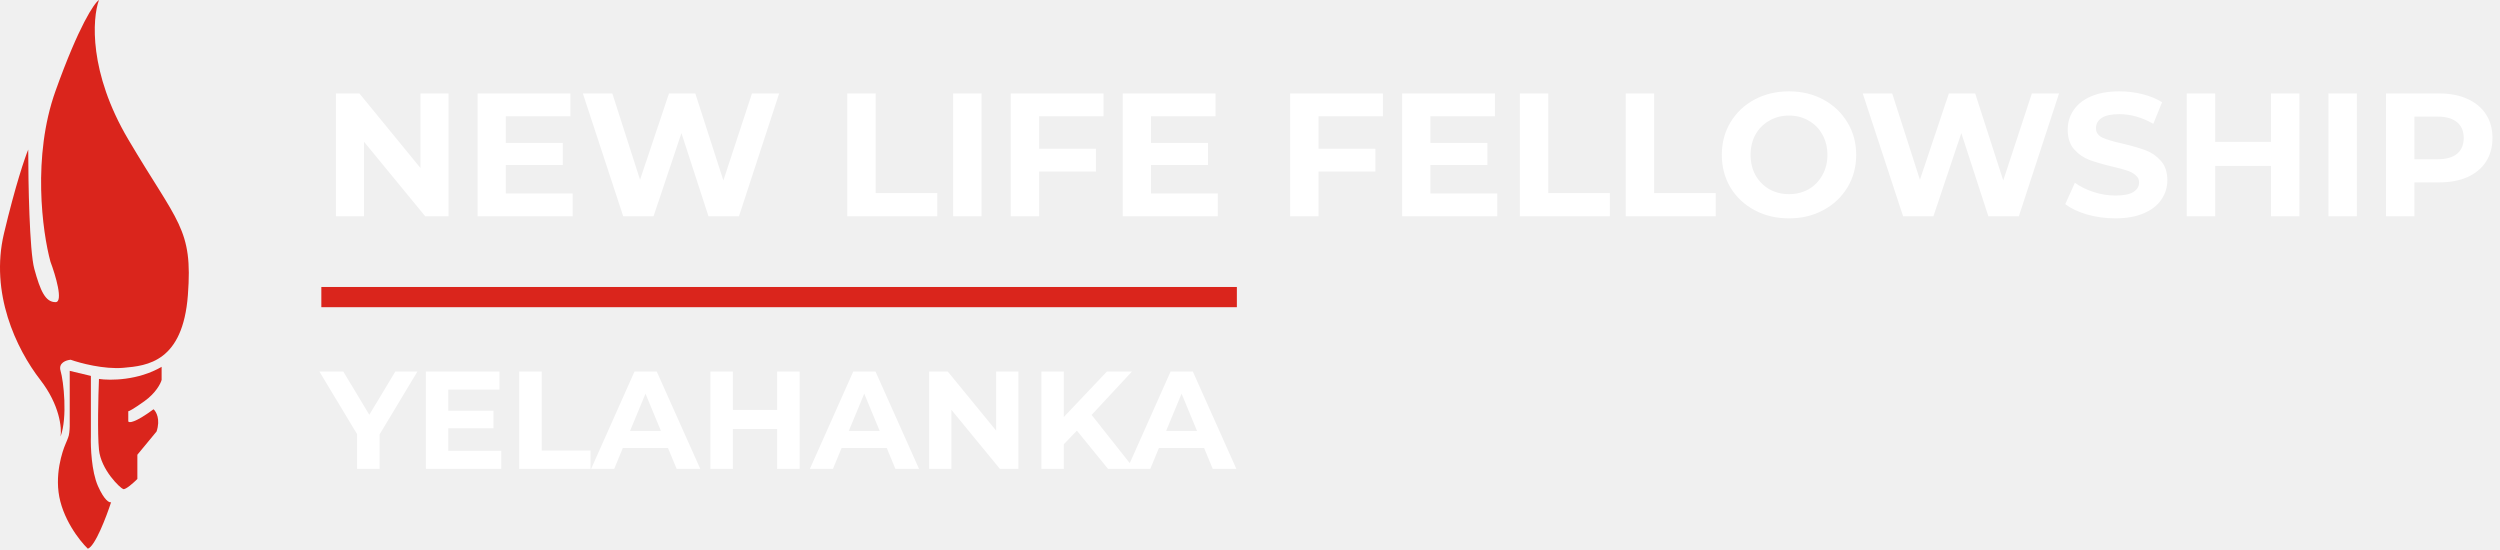
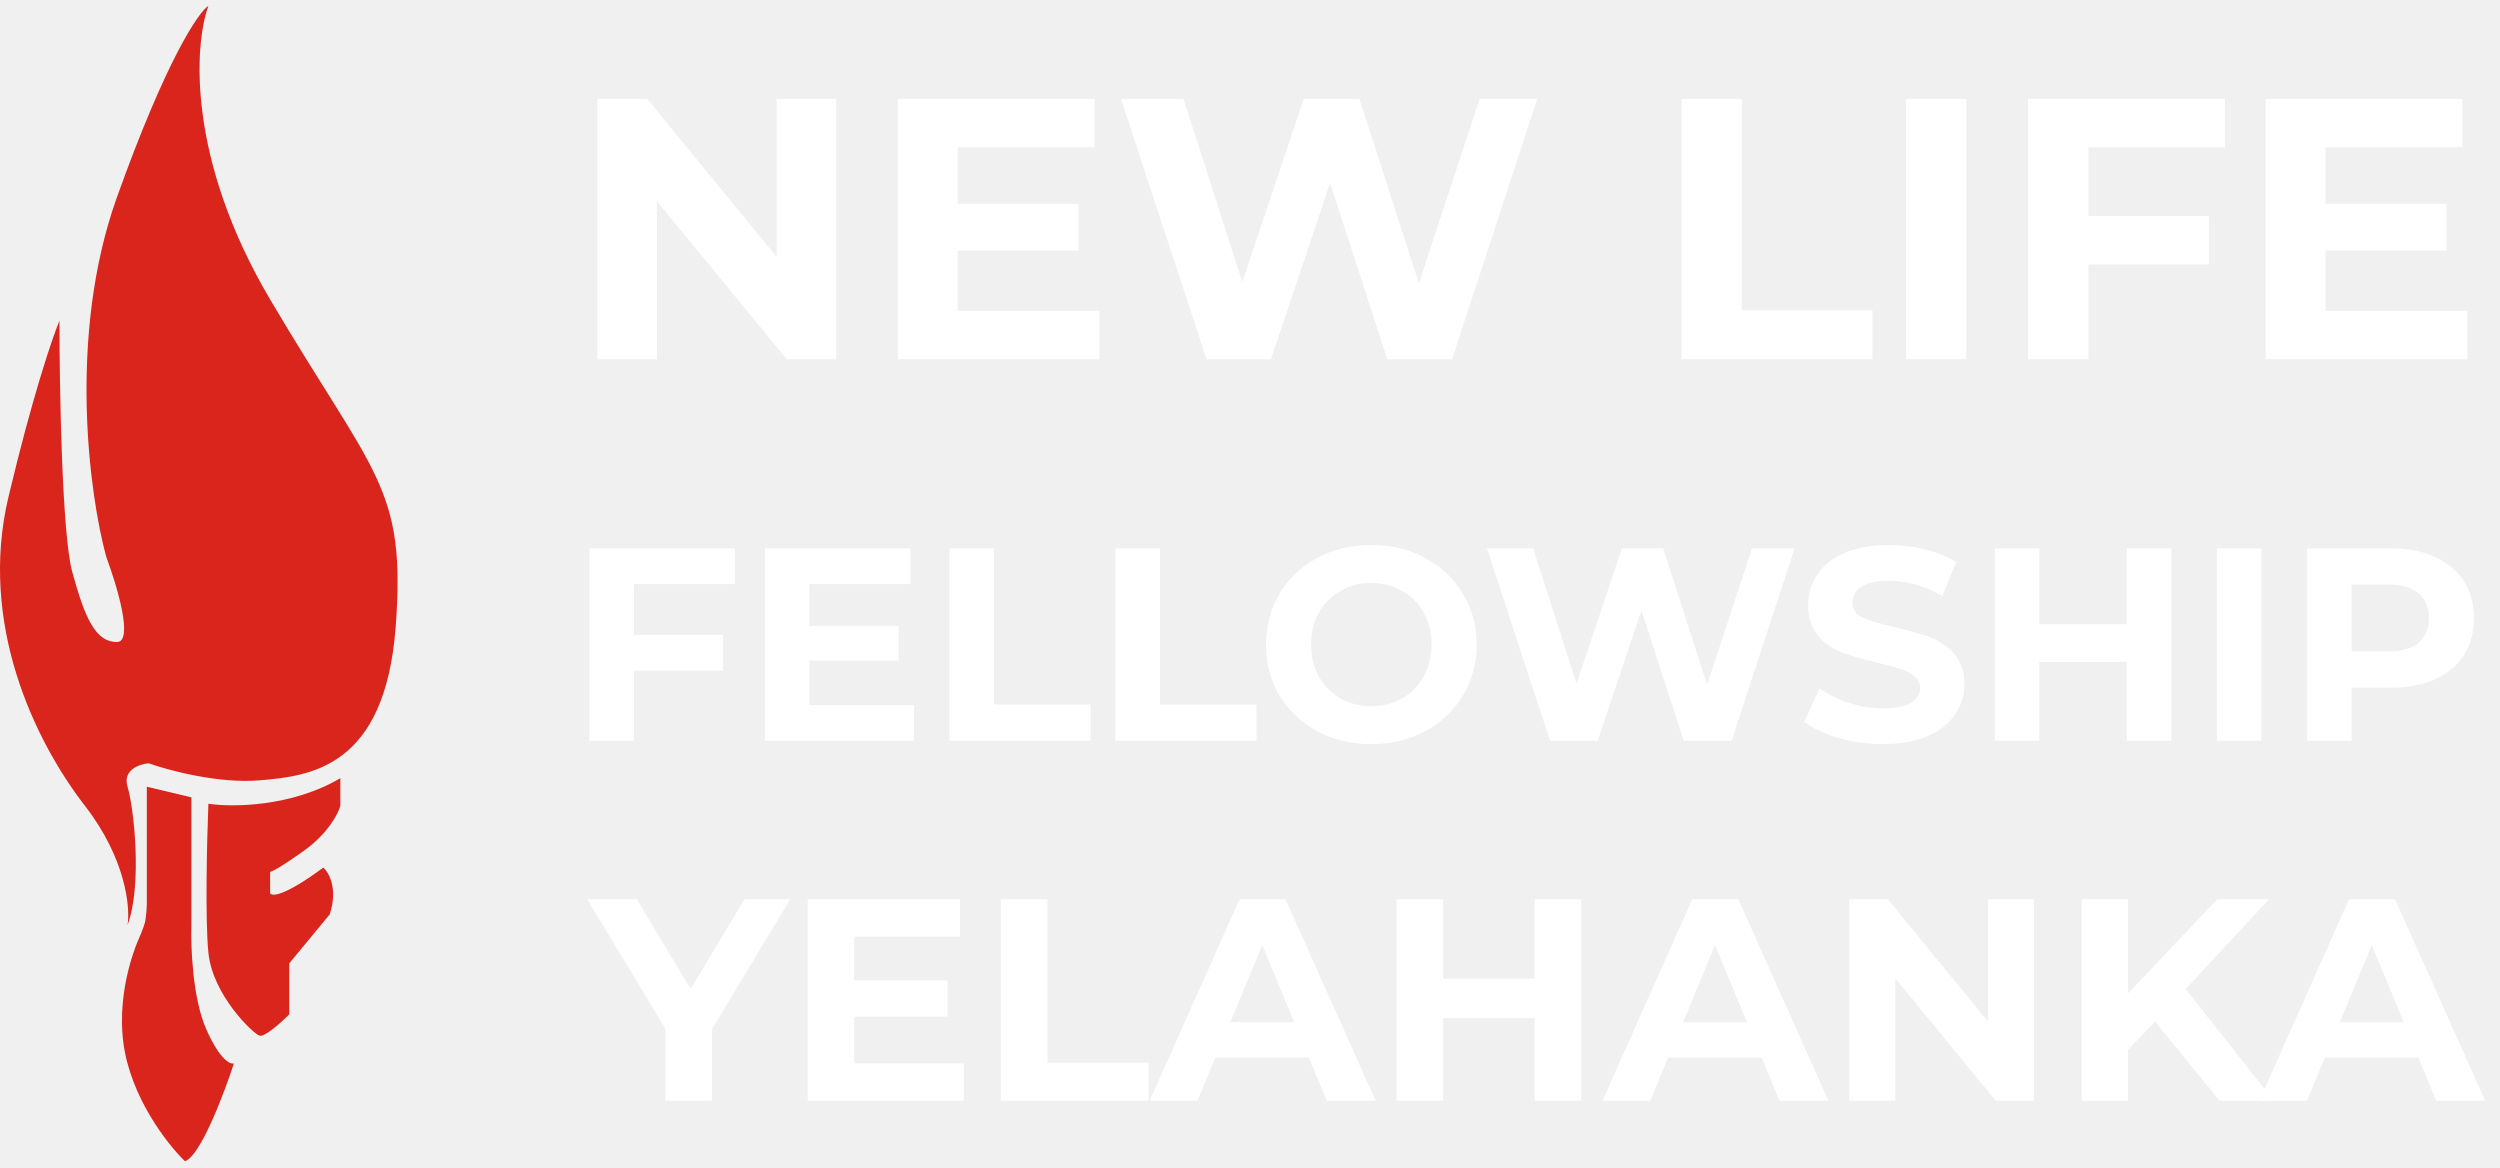
- <svg xmlns="http://www.w3.org/2000/svg" width="1237" height="272" viewBox="0 0 1237 272" fill="none">
-   <path d="M44.969 186L34.5 183.5V211C34.5 211 34.446 213.783 34.031 215.5C33.739 216.704 32.5 219.5 32.5 219.5C32.5 219.5 27.369 230.7 28.969 243.5C30.569 256.3 39.303 267.5 43.469 271.5C47.069 270.3 52.636 255.667 54.969 248.5C54.136 248.833 51.669 247.7 48.469 240.5C45.269 233.3 44.803 221.167 44.969 216V186Z" fill="#DA251C" />
-   <path d="M79.969 181.5C68.369 188.3 54.469 188.333 48.969 187.5C48.636 195.833 48.169 214.5 48.969 222.5C49.969 232.5 59.469 241.5 60.969 242C62.169 242.4 66.136 238.833 67.969 237V225L77.469 213.5C79.469 207.5 77.303 203.667 75.969 202.5C66.769 209.3 63.803 209.333 63.469 208.5V203.5C63.803 203.5 65.869 202.5 71.469 198.5C77.069 194.5 79.469 189.833 79.969 188V181.5Z" fill="#DA251C" />
-   <path d="M63.469 69C43.869 35.8 45.636 9.167 48.969 0C46.636 1.5 39.069 12.6 27.469 45C15.869 77.4 20.969 114.833 24.969 129.5C27.469 136.167 31.469 149.5 27.469 149.5C22.469 149.5 19.969 144 16.969 133C14.569 124.2 13.969 90 13.969 74C12.303 78 7.569 91.9 1.969 115.5C-5.031 145 7.969 172.5 19.969 188C29.569 200.4 30.636 211.833 29.969 216C33.469 206.5 31.469 188.5 29.969 183.5C28.769 179.5 32.803 178.167 34.969 178C39.636 179.667 51.369 182.8 60.969 182C72.969 181 90.469 179 92.969 146C95.469 113 87.969 110.5 63.469 69Z" fill="#DA251C" />
-   <path d="M187.827 214.938V232H176.682V214.8L158.037 183.84H169.87L182.736 205.237L195.602 183.84H206.541L187.827 214.938ZM248.023 223.056V232H210.734V183.84H247.129V192.784H221.811V203.242H244.171V211.91H221.811V223.056H248.023ZM256.892 183.84H268.037V222.918H292.186V232H256.892V183.84ZM330.533 221.68H308.173L303.908 232H292.487L313.953 183.84H324.961L346.495 232H334.799L330.533 221.68ZM327.025 213.218L319.388 194.779L311.751 213.218H327.025ZM395.661 183.84V232H384.516V212.254H362.637V232H351.492V183.84H362.637V202.829H384.516V183.84H395.661ZM438.773 221.68H416.413L412.147 232H400.726L422.192 183.84H433.2L454.734 232H443.038L438.773 221.68ZM435.264 213.218L427.627 194.779L419.99 213.218H435.264ZM503.9 183.84V232H494.75L470.739 202.76V232H459.731V183.84H468.95L492.892 213.08V183.84H503.9ZM532.839 213.08L526.372 219.822V232H515.295V183.84H526.372V206.338L547.7 183.84H560.084L540.132 205.306L561.253 232H548.25L532.839 213.08ZM595.79 221.68H573.43L569.164 232H557.743L579.209 183.84H590.217L611.751 232H600.055L595.79 221.68ZM592.281 213.218L584.644 194.779L577.007 213.218H592.281Z" fill="white" />
-   <path d="M221.93 46.24V107H210.386L180.092 70.11V107H166.204V46.24H177.836L208.042 83.13V46.24H221.93ZM283.351 95.716V107H236.306V46.24H282.223V57.524H250.28V70.718H278.49V81.654H250.28V95.716H283.351ZM385.526 46.24L365.649 107H350.546L337.179 65.857L323.378 107H308.361L288.397 46.24H302.98L316.694 88.946L331.016 46.24H344.036L357.924 89.293L372.072 46.24H385.526ZM419.23 46.24H433.291V95.542H463.758V107H419.23V46.24ZM471.615 46.24H485.677V107H471.615V46.24ZM514.158 57.524V73.582H542.281V84.866H514.158V107H500.096V46.24H546.013V57.524H514.158ZM602.579 95.716V107H555.533V46.24H601.45V57.524H569.508V70.718H597.718V81.654H569.508V95.716H602.579ZM652.411 57.524V73.582H680.534V84.866H652.411V107H638.349V46.24H684.266V57.524H652.411ZM740.831 95.716V107H693.786V46.24H739.703V57.524H707.761V70.718H735.971V81.654H707.761V95.716H740.831ZM752.02 46.24H766.081V95.542H796.548V107H752.02V46.24ZM804.405 46.24H818.466V95.542H848.933V107H804.405V46.24ZM885.198 108.042C878.89 108.042 873.191 106.682 868.098 103.962C863.064 101.242 859.1 97.51 856.207 92.765C853.371 87.962 851.954 82.58 851.954 76.62C851.954 70.66 853.371 65.307 856.207 60.562C859.1 55.759 863.064 51.998 868.098 49.278C873.191 46.558 878.89 45.198 885.198 45.198C891.505 45.198 897.176 46.558 902.211 49.278C907.245 51.998 911.209 55.759 914.102 60.562C916.996 65.307 918.442 70.66 918.442 76.62C918.442 82.58 916.996 87.962 914.102 92.765C911.209 97.51 907.245 101.242 902.211 103.962C897.176 106.682 891.505 108.042 885.198 108.042ZM885.198 96.063C888.786 96.063 892.026 95.253 894.92 93.633C897.813 91.955 900.07 89.64 901.69 86.689C903.368 83.738 904.207 80.381 904.207 76.62C904.207 72.859 903.368 69.502 901.69 66.551C900.07 63.6 897.813 61.314 894.92 59.694C892.026 58.016 888.786 57.177 885.198 57.177C881.61 57.177 878.37 58.016 875.476 59.694C872.583 61.314 870.297 63.6 868.619 66.551C866.999 69.502 866.189 72.859 866.189 76.62C866.189 80.381 866.999 83.738 868.619 86.689C870.297 89.64 872.583 91.955 875.476 93.633C878.37 95.253 881.61 96.063 885.198 96.063ZM1018.81 46.24L998.933 107H983.83L970.463 65.857L956.661 107H941.645L921.681 46.24H936.263L949.978 88.946L964.3 46.24H977.32L991.208 89.293L1005.36 46.24H1018.81ZM1046.62 108.042C1041.82 108.042 1037.16 107.405 1032.65 106.132C1028.19 104.801 1024.61 103.094 1021.89 101.011L1026.66 90.421C1029.26 92.331 1032.36 93.864 1035.95 95.022C1039.54 96.179 1043.12 96.758 1046.71 96.758C1050.7 96.758 1053.66 96.179 1055.56 95.022C1057.47 93.806 1058.43 92.215 1058.43 90.248C1058.43 88.801 1057.85 87.615 1056.69 86.689C1055.59 85.705 1054.15 84.924 1052.35 84.345C1050.62 83.766 1048.24 83.13 1045.24 82.436C1040.61 81.336 1036.82 80.237 1033.86 79.137C1030.91 78.038 1028.37 76.273 1026.23 73.842C1024.14 71.412 1023.1 68.171 1023.1 64.121C1023.1 60.591 1024.06 57.408 1025.97 54.573C1027.88 51.679 1030.74 49.394 1034.56 47.716C1038.44 46.038 1043.15 45.198 1048.71 45.198C1052.58 45.198 1056.37 45.661 1060.08 46.587C1063.78 47.513 1067.02 48.844 1069.8 50.58L1065.46 61.256C1059.85 58.074 1054.23 56.482 1048.62 56.482C1044.69 56.482 1041.76 57.119 1039.85 58.392C1038 59.665 1037.08 61.343 1037.08 63.426C1037.08 65.51 1038.15 67.072 1040.29 68.114C1042.49 69.097 1045.81 70.081 1050.27 71.065C1054.9 72.164 1058.69 73.264 1061.64 74.363C1064.59 75.463 1067.11 77.199 1069.19 79.571C1071.33 81.944 1072.4 85.155 1072.4 89.206C1072.4 92.678 1071.42 95.861 1069.45 98.754C1067.54 101.589 1064.65 103.846 1060.77 105.524C1056.9 107.203 1052.18 108.042 1046.62 108.042ZM1137.74 46.24V107H1123.68V82.088H1096.07V107H1082.01V46.24H1096.07V70.197H1123.68V46.24H1137.74ZM1152.11 46.24H1166.17V107H1152.11V46.24ZM1206.9 46.24C1212.28 46.24 1216.93 47.137 1220.87 48.931C1224.86 50.725 1227.93 53.271 1230.07 56.569C1232.21 59.868 1233.28 63.774 1233.28 68.287C1233.28 72.743 1232.21 76.649 1230.07 80.005C1227.93 83.304 1224.86 85.85 1220.87 87.644C1216.93 89.38 1212.28 90.248 1206.9 90.248H1194.66V107H1180.59V46.24H1206.9ZM1206.11 78.79C1210.34 78.79 1213.55 77.893 1215.75 76.099C1217.95 74.248 1219.05 71.644 1219.05 68.287C1219.05 64.873 1217.95 62.269 1215.75 60.475C1213.55 58.623 1210.34 57.698 1206.11 57.698H1194.66V78.79H1206.11Z" fill="white" />
-   <rect x="159" y="142" width="453" height="10" fill="#DA251C" />
+ <svg xmlns="http://www.w3.org/2000/svg" width="167" height="78" viewBox="0 0 167 78" fill="none">
+   <path d="M12.784 53.264L9.808 52.553V60.371C9.808 60.371 9.792 61.162 9.674 61.65C9.591 61.992 9.239 62.787 9.239 62.787C9.239 62.787 7.781 65.971 8.235 69.61C8.69 73.249 11.173 76.433 12.357 77.57C13.381 77.229 14.963 73.069 15.627 71.031C15.39 71.126 14.688 70.804 13.779 68.757C12.869 66.71 12.736 63.261 12.784 61.792V53.264Z" fill="#DA251C" />
+   <path d="M22.734 51.985C19.436 53.918 15.485 53.927 13.921 53.69C13.826 56.059 13.694 61.366 13.921 63.64C14.205 66.483 16.906 69.041 17.332 69.183C17.674 69.297 18.801 68.283 19.322 67.762V64.351L22.023 61.082C22.591 59.376 21.976 58.286 21.596 57.955C18.981 59.888 18.138 59.897 18.043 59.66V58.239C18.138 58.239 18.725 57.955 20.317 56.817C21.909 55.68 22.591 54.354 22.734 53.833V51.985Z" fill="#DA251C" />
+   <path d="M18.043 20.003C12.471 10.565 12.973 2.994 13.921 0.388C13.258 0.814 11.107 3.97 7.809 13.181C4.511 22.391 5.961 33.033 7.098 37.202C7.809 39.097 8.946 42.888 7.809 42.888C6.388 42.888 5.677 41.324 4.824 38.197C4.142 35.696 3.971 25.973 3.971 21.425C3.497 22.562 2.152 26.513 0.56 33.222C-1.43 41.608 2.265 49.426 5.677 53.833C8.406 57.358 8.709 60.608 8.52 61.792C9.515 59.092 8.946 53.975 8.52 52.553C8.178 51.416 9.325 51.037 9.941 50.99C11.268 51.464 14.603 52.354 17.332 52.127C20.744 51.843 25.718 51.274 26.429 41.893C27.14 32.512 25.008 31.801 18.043 20.003Z" fill="#DA251C" />
+   <path d="M47.557 68.761V73.529H44.443V68.723L39.233 60.072H42.54L46.135 66.051L49.73 60.072H52.786L47.557 68.761Z" fill="white" />
+   <path d="M64.377 71.03V73.529H53.958V60.072H64.127V62.571H57.053V65.493H63.301V67.916H57.053V71.03H64.377Z" fill="white" />
+   <path d="M66.855 60.072H69.969V70.991H76.717V73.529H66.855V60.072Z" fill="white" />
+   <path d="M87.432 70.645H81.184L79.992 73.529H76.801L82.799 60.072H85.875L91.892 73.529H88.624L87.432 70.645ZM86.451 68.281L84.318 63.129L82.184 68.281H86.451Z" fill="white" />
+   <path d="M105.63 60.072V73.529H102.515V68.012H96.402V73.529H93.288V60.072H96.402V65.378H102.515V60.072H105.63Z" fill="white" />
+   <path d="M117.676 70.645H111.428L110.236 73.529H107.045L113.043 60.072H116.119L122.136 73.529H118.868L117.676 70.645ZM116.695 68.281L114.561 63.129L112.428 68.281H116.695Z" fill="white" />
+   <path d="M135.874 60.072V73.529H133.317L126.608 65.359V73.529H123.532V60.072H126.108L132.798 68.242V60.072H135.874Z" fill="white" />
+   <path d="M143.959 68.242L142.152 70.126V73.529H139.057V60.072H142.152V66.359L148.112 60.072H151.572L145.997 66.07L151.899 73.529H148.266L143.959 68.242Z" fill="white" />
+   <path d="M161.549 70.645H155.301L154.109 73.529H150.918L156.916 60.072H159.992L166.009 73.529H162.741L161.549 70.645ZM160.569 68.281L158.435 63.129L156.301 68.281H160.569Z" fill="white" />
+   <path d="M55.86 6.609V24H52.555L43.884 13.441V24H39.909V6.609H43.238L51.884 17.168V6.609H55.86Z" fill="white" />
+   <path d="M73.44 20.77V24H59.974V6.609H73.117V9.838H63.974V13.615H72.049V16.745H63.974V20.77H73.44Z" fill="white" />
+   <path d="M102.686 6.609L96.997 24H92.674L88.847 12.223L84.897 24H80.599L74.885 6.609H79.059L82.984 18.832L87.084 6.609H90.81L94.785 18.932L98.835 6.609H102.686Z" fill="white" />
+   <path d="M112.333 6.609H116.358V20.721H125.079V24H112.333V6.609Z" fill="white" />
+   <path d="M127.327 6.609H131.352V24H127.327V6.609Z" fill="white" />
+   <path d="M139.505 9.838V14.435H147.554V17.665H139.505V24H135.48V6.609H148.623V9.838H139.505Z" fill="white" />
+   <path d="M164.813 20.77V24H151.347V6.609H164.49V9.838H155.347V13.615H163.422V16.745H155.347V20.77H164.813Z" fill="white" />
+   <path d="M42.347 39.016V42.414H48.298V44.802H42.347V49.486H39.371V36.629H49.087V39.016H42.347Z" fill="white" />
+   <path d="M61.057 47.098V49.486H51.102V36.629H60.818V39.016H54.059V41.808H60.028V44.122H54.059V47.098H61.057Z" fill="white" />
+   <path d="M63.424 36.629H66.4V47.061H72.847V49.486H63.424V36.629Z" fill="white" />
+   <path d="M74.509 36.629H77.485V47.061H83.931V49.486H74.509V36.629Z" fill="white" />
+   <path d="M91.605 49.706C90.271 49.706 89.064 49.418 87.987 48.843C86.922 48.267 86.083 47.477 85.471 46.473C84.871 45.457 84.571 44.318 84.571 43.057C84.571 41.796 84.871 40.663 85.471 39.659C86.083 38.643 86.922 37.847 87.987 37.271C89.064 36.696 90.271 36.408 91.605 36.408C92.94 36.408 94.14 36.696 95.205 37.271C96.271 37.847 97.109 38.643 97.722 39.659C98.334 40.663 98.64 41.796 98.64 43.057C98.64 44.318 98.334 45.457 97.722 46.473C97.109 47.477 96.271 48.267 95.205 48.843C94.14 49.418 92.94 49.706 91.605 49.706ZM91.605 47.171C92.365 47.171 93.05 47 93.662 46.657C94.275 46.302 94.752 45.812 95.095 45.188C95.45 44.563 95.628 43.853 95.628 43.057C95.628 42.261 95.45 41.551 95.095 40.926C94.752 40.302 94.275 39.818 93.662 39.475C93.05 39.12 92.365 38.943 91.605 38.943C90.846 38.943 90.16 39.12 89.548 39.475C88.936 39.818 88.452 40.302 88.097 40.926C87.754 41.551 87.583 42.261 87.583 43.057C87.583 43.853 87.754 44.563 88.097 45.188C88.452 45.812 88.936 46.302 89.548 46.657C90.16 47 90.846 47.171 91.605 47.171Z" fill="white" />
+   <path d="M119.878 36.629L115.672 49.486H112.476L109.648 40.779L106.727 49.486H103.55L99.325 36.629H102.411L105.313 45.665L108.344 36.629H111.099L114.037 45.739L117.031 36.629H119.878Z" fill="white" />
+   <path d="M125.764 49.706C124.747 49.706 123.762 49.571 122.807 49.302C121.864 49.02 121.105 48.659 120.529 48.218L121.539 45.977C122.09 46.381 122.745 46.706 123.505 46.951C124.264 47.196 125.023 47.318 125.782 47.318C126.627 47.318 127.251 47.196 127.656 46.951C128.06 46.694 128.262 46.357 128.262 45.941C128.262 45.635 128.139 45.383 127.894 45.188C127.662 44.979 127.356 44.814 126.976 44.692C126.609 44.569 126.107 44.434 125.47 44.288C124.49 44.055 123.688 43.822 123.064 43.59C122.439 43.357 121.9 42.983 121.447 42.469C121.007 41.955 120.786 41.269 120.786 40.412C120.786 39.665 120.988 38.992 121.392 38.392C121.796 37.779 122.403 37.296 123.211 36.941C124.031 36.586 125.029 36.408 126.205 36.408C127.025 36.408 127.827 36.506 128.611 36.702C129.394 36.898 130.08 37.179 130.668 37.547L129.749 39.806C128.562 39.133 127.374 38.796 126.186 38.796C125.354 38.796 124.735 38.931 124.331 39.2C123.939 39.469 123.743 39.824 123.743 40.265C123.743 40.706 123.97 41.037 124.423 41.257C124.888 41.465 125.592 41.673 126.535 41.882C127.515 42.114 128.317 42.347 128.941 42.579C129.566 42.812 130.098 43.179 130.539 43.681C130.992 44.184 131.219 44.863 131.219 45.72C131.219 46.455 131.011 47.128 130.594 47.741C130.19 48.341 129.578 48.818 128.758 49.173C127.937 49.528 126.939 49.706 125.764 49.706Z" fill="white" />
+   <path d="M145.044 36.629V49.486H142.068V44.214H136.227V49.486H133.252V36.629H136.227V41.698H142.068V36.629H145.044Z" fill="white" />
+   <path d="M148.086 36.629H151.061V49.486H148.086V36.629Z" fill="white" />
+   <path d="M159.678 36.629C160.816 36.629 161.802 36.818 162.635 37.198C163.48 37.577 164.129 38.116 164.582 38.814C165.035 39.512 165.261 40.339 165.261 41.294C165.261 42.237 165.035 43.063 164.582 43.773C164.129 44.471 163.48 45.01 162.635 45.39C161.802 45.757 160.816 45.941 159.678 45.941H157.088V49.486H154.112V36.629H159.678ZM159.512 43.516C160.406 43.516 161.086 43.326 161.551 42.947C162.016 42.555 162.249 42.004 162.249 41.294C162.249 40.571 162.016 40.02 161.551 39.641C161.086 39.249 160.406 39.053 159.512 39.053H157.088V43.516H159.512Z" fill="white" />
</svg>
